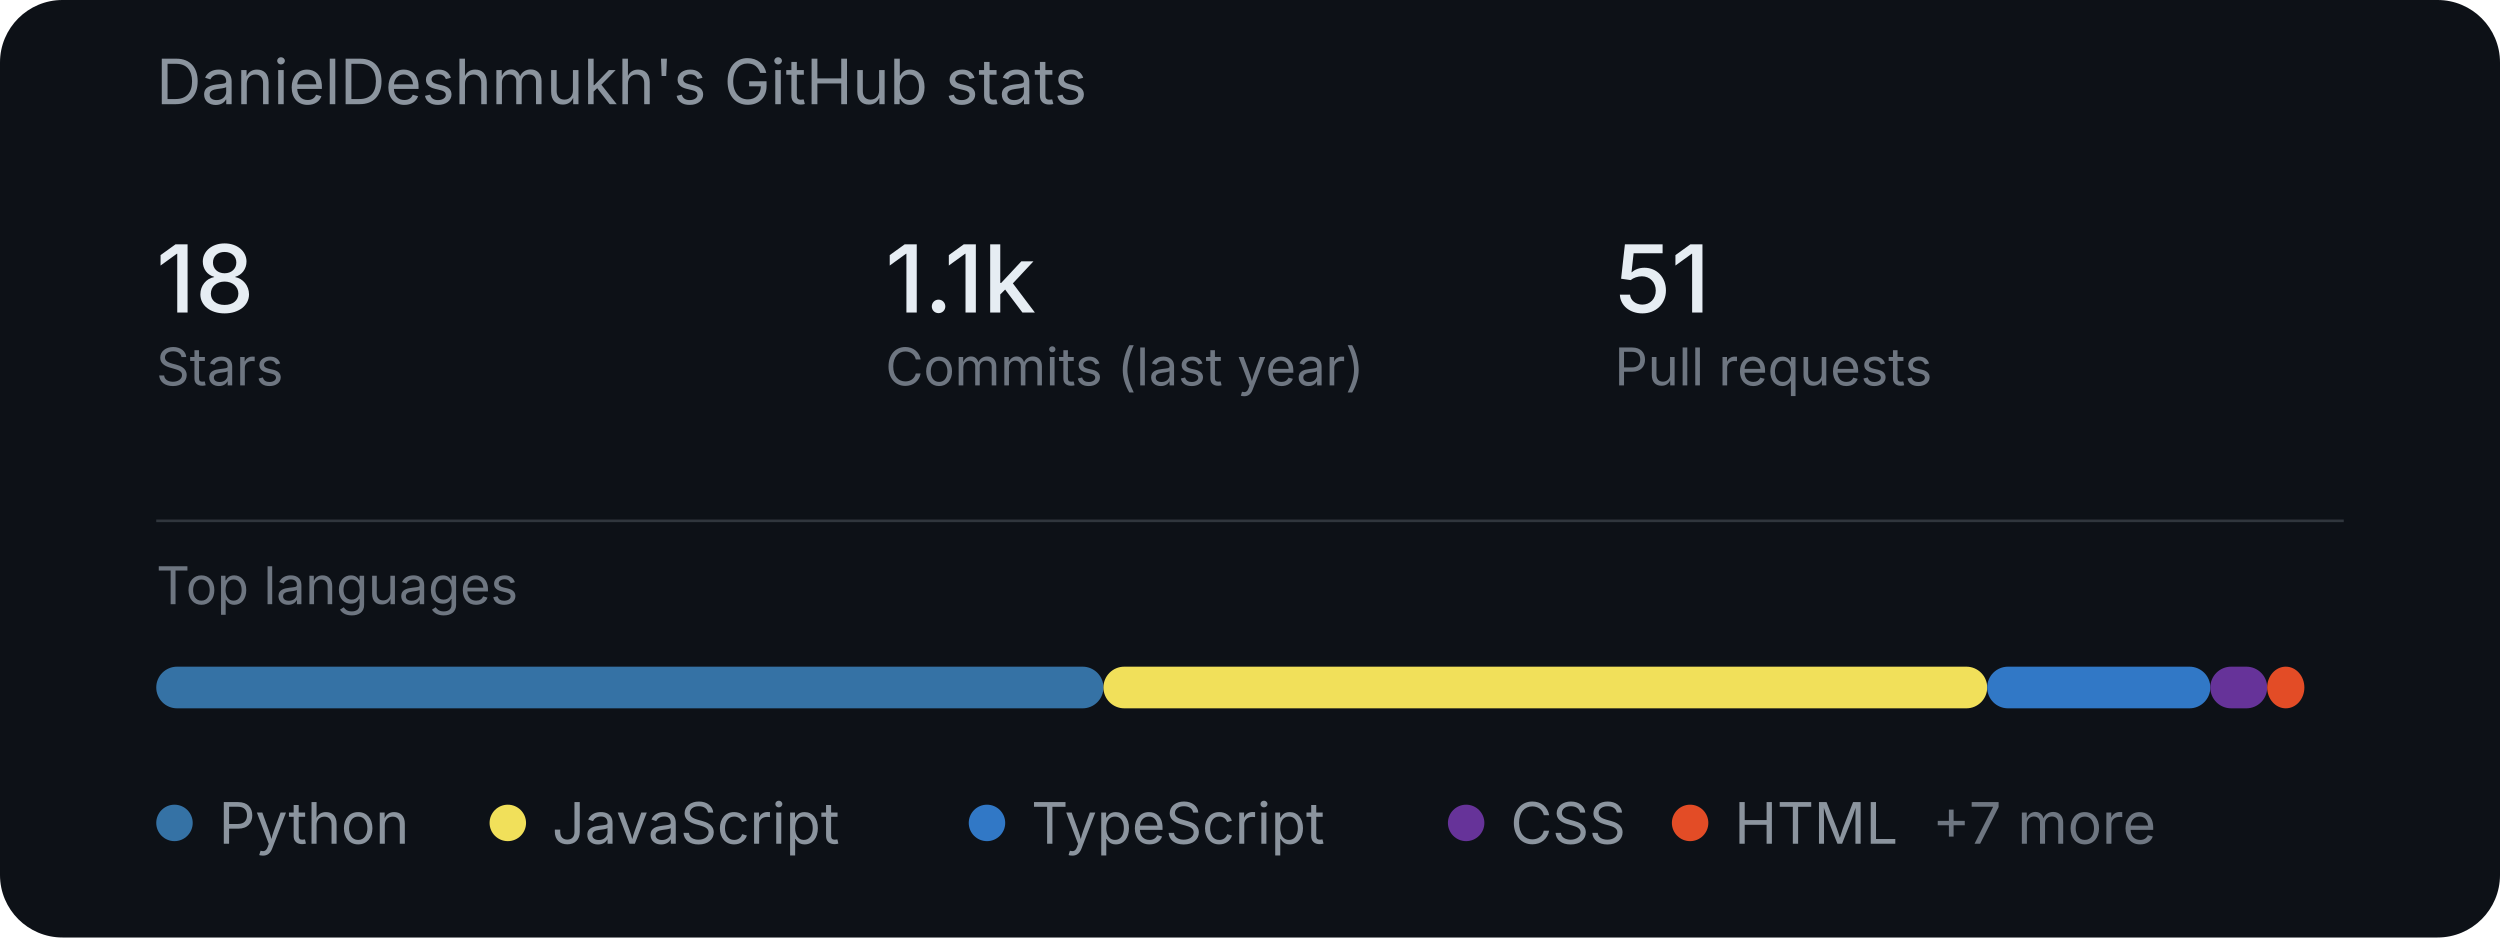
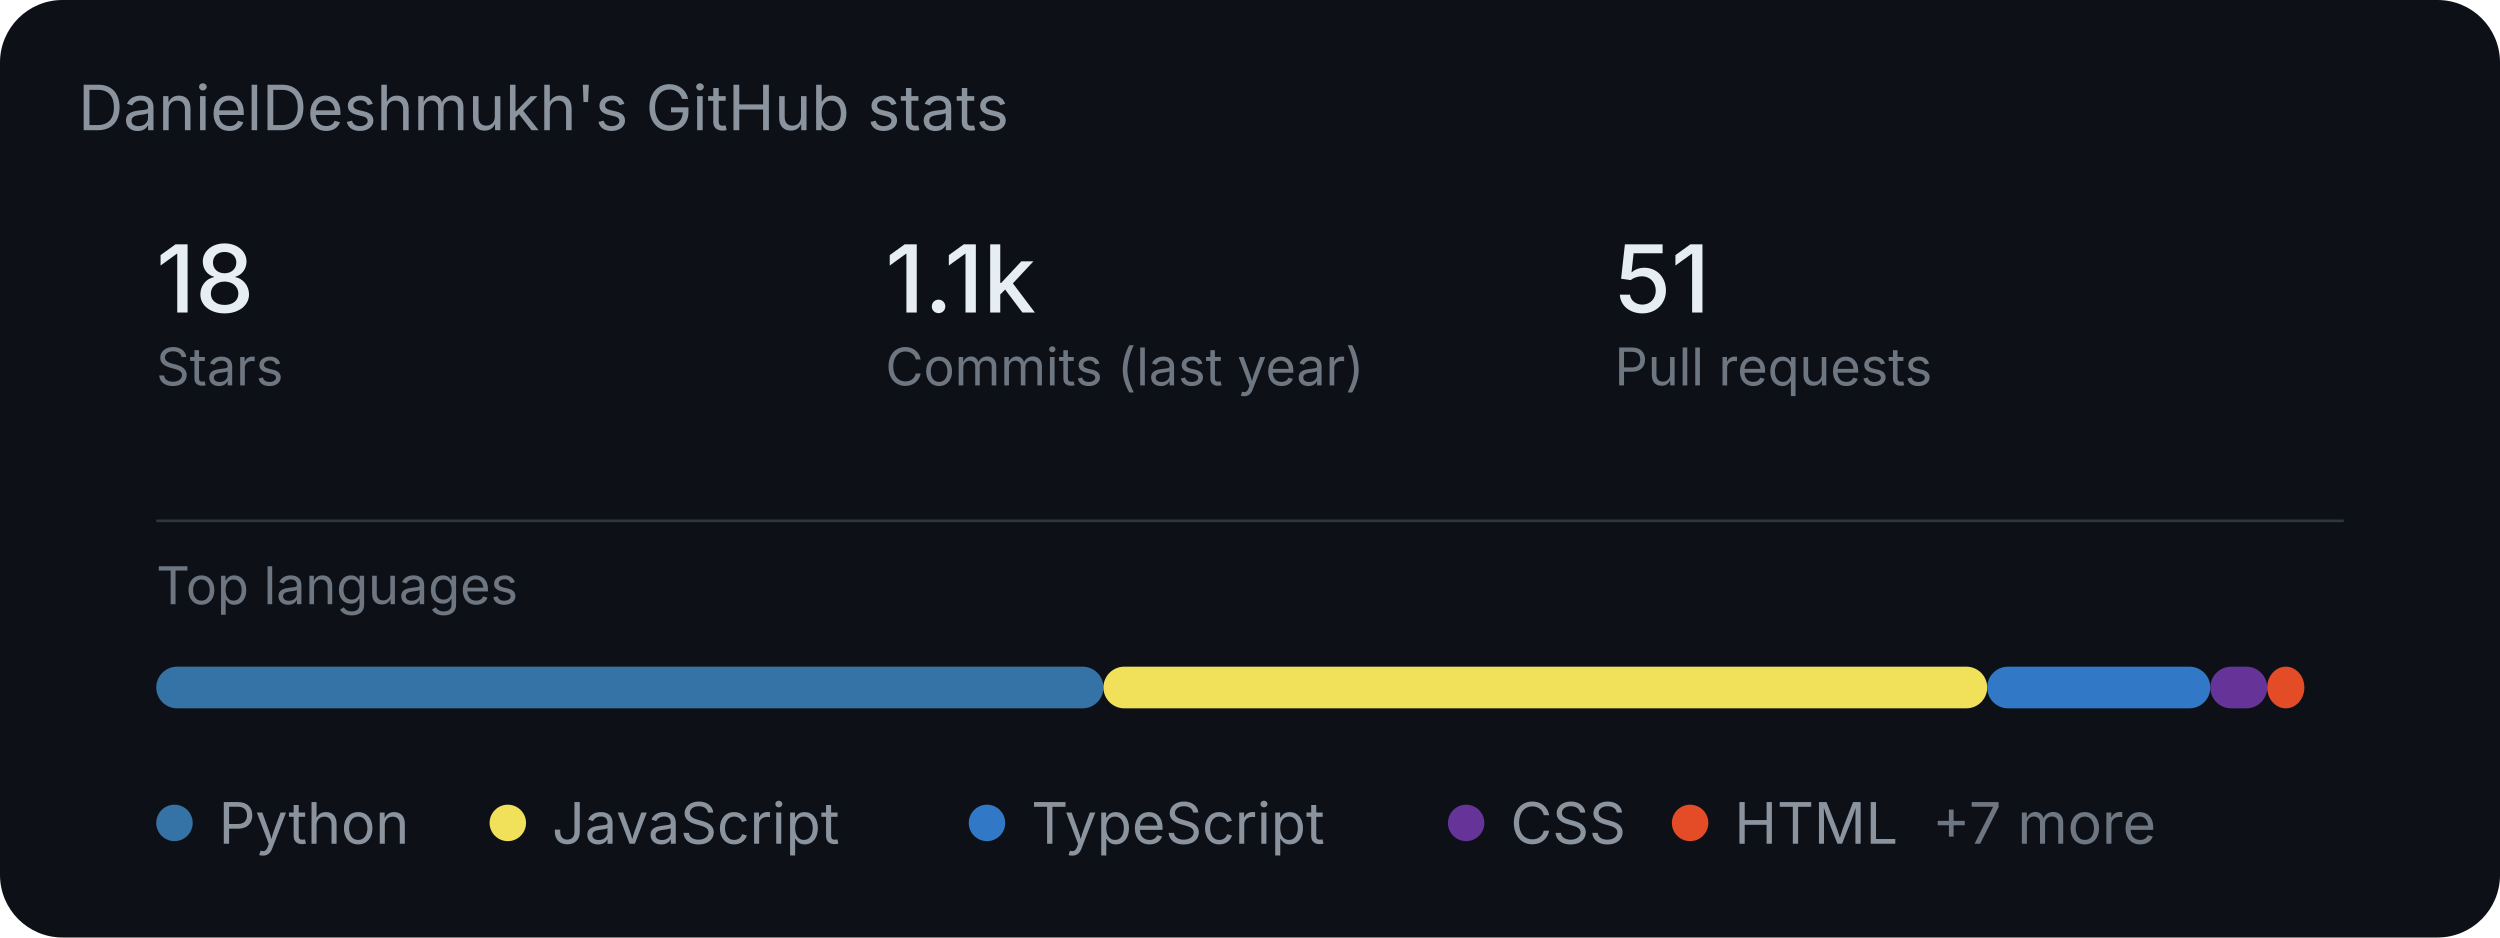
<svg xmlns="http://www.w3.org/2000/svg" width="480" height="180" viewBox="0 0 480 180">
  <rect width="480" height="180" fill="#0d1117" rx="12" />
-   <text x="30" y="20" font-family="-apple-system, BlinkMacSystemFont, 'Segoe UI', sans-serif" font-size="12" fill="#8b949e">DanielDeshmukh's GitHub stats</text>
+   <text x="15" y="25" font-family="-apple-system, BlinkMacSystemFont, 'Segoe UI', sans-serif" font-size="12" fill="#8b949e">DanielDeshmukh's GitHub stats</text>
  <text x="30" y="60" font-family="-apple-system, BlinkMacSystemFont, 'Segoe UI', sans-serif" font-size="18" font-weight="500" fill="#e6edf3">18</text>
  <text x="30" y="74" font-family="-apple-system, BlinkMacSystemFont, 'Segoe UI', sans-serif" font-size="10" fill="#6e7681">Stars</text>
  <text x="170" y="60" font-family="-apple-system, BlinkMacSystemFont, 'Segoe UI', sans-serif" font-size="18" font-weight="500" fill="#e6edf3">1.1k</text>
  <text x="170" y="74" font-family="-apple-system, BlinkMacSystemFont, 'Segoe UI', sans-serif" font-size="10" fill="#6e7681">Commits (last year)</text>
  <text x="310" y="60" font-family="-apple-system, BlinkMacSystemFont, 'Segoe UI', sans-serif" font-size="18" font-weight="500" fill="#e6edf3">51</text>
  <text x="310" y="74" font-family="-apple-system, BlinkMacSystemFont, 'Segoe UI', sans-serif" font-size="10" fill="#6e7681">Pull requests</text>
  <line x1="30" y1="100" x2="450" y2="100" stroke="#30363d" stroke-width="0.5" />
  <text x="30" y="116" font-family="-apple-system, BlinkMacSystemFont, 'Segoe UI', sans-serif" font-size="10" fill="#6e7681">Top languages</text>
  <rect x="30" y="128" width="181.86" height="8" rx="4" fill="#3572A5" />
  <rect x="211.86" y="128" width="169.68" height="8" rx="4" fill="#f1e05a" />
  <rect x="381.54" y="128" width="42.84" height="8" rx="4" fill="#3178c6" />
  <rect x="424.38" y="128" width="10.92" height="8" rx="4" fill="#663399" />
  <rect x="435.3" y="128" width="7.14" height="8" rx="4" fill="#e34c26" />
  <circle cx="33.5" cy="158" r="3.5" fill="#3572A5" />
  <text x="42" y="162" font-family="-apple-system, BlinkMacSystemFont, 'Segoe UI', sans-serif" font-size="11" fill="#8b949e">Python</text>
  <circle cx="97.5" cy="158" r="3.5" fill="#f1e05a" />
  <text x="106" y="162" font-family="-apple-system, BlinkMacSystemFont, 'Segoe UI', sans-serif" font-size="11" fill="#8b949e">JavaScript</text>
  <circle cx="189.5" cy="158" r="3.5" fill="#3178c6" />
  <text x="198" y="162" font-family="-apple-system, BlinkMacSystemFont, 'Segoe UI', sans-serif" font-size="11" fill="#8b949e">TypeScript</text>
  <circle cx="281.5" cy="158" r="3.5" fill="#663399" />
  <text x="290" y="162" font-family="-apple-system, BlinkMacSystemFont, 'Segoe UI', sans-serif" font-size="11" fill="#8b949e">CSS</text>
  <circle cx="324.5" cy="158" r="3.5" fill="#e34c26" />
  <text x="333" y="162" font-family="-apple-system, BlinkMacSystemFont, 'Segoe UI', sans-serif" font-size="11" fill="#8b949e">HTML</text>
  <text x="371" y="162" font-family="-apple-system, BlinkMacSystemFont, 'Segoe UI', sans-serif" font-size="11" fill="#6e7681">+7 more</text>
</svg>
